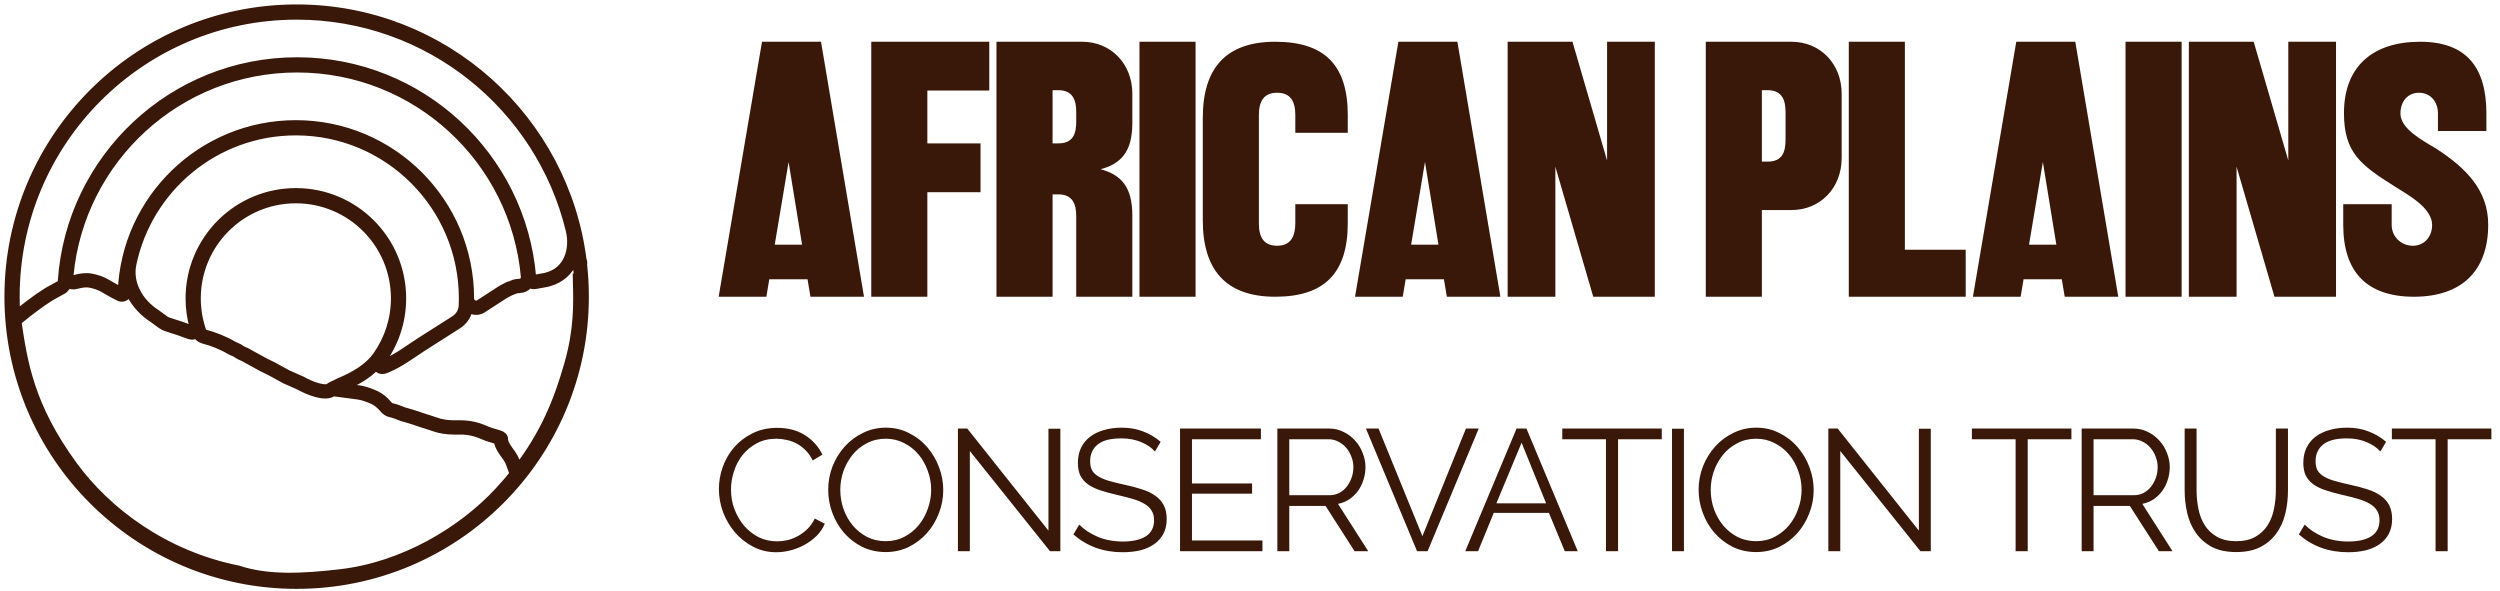
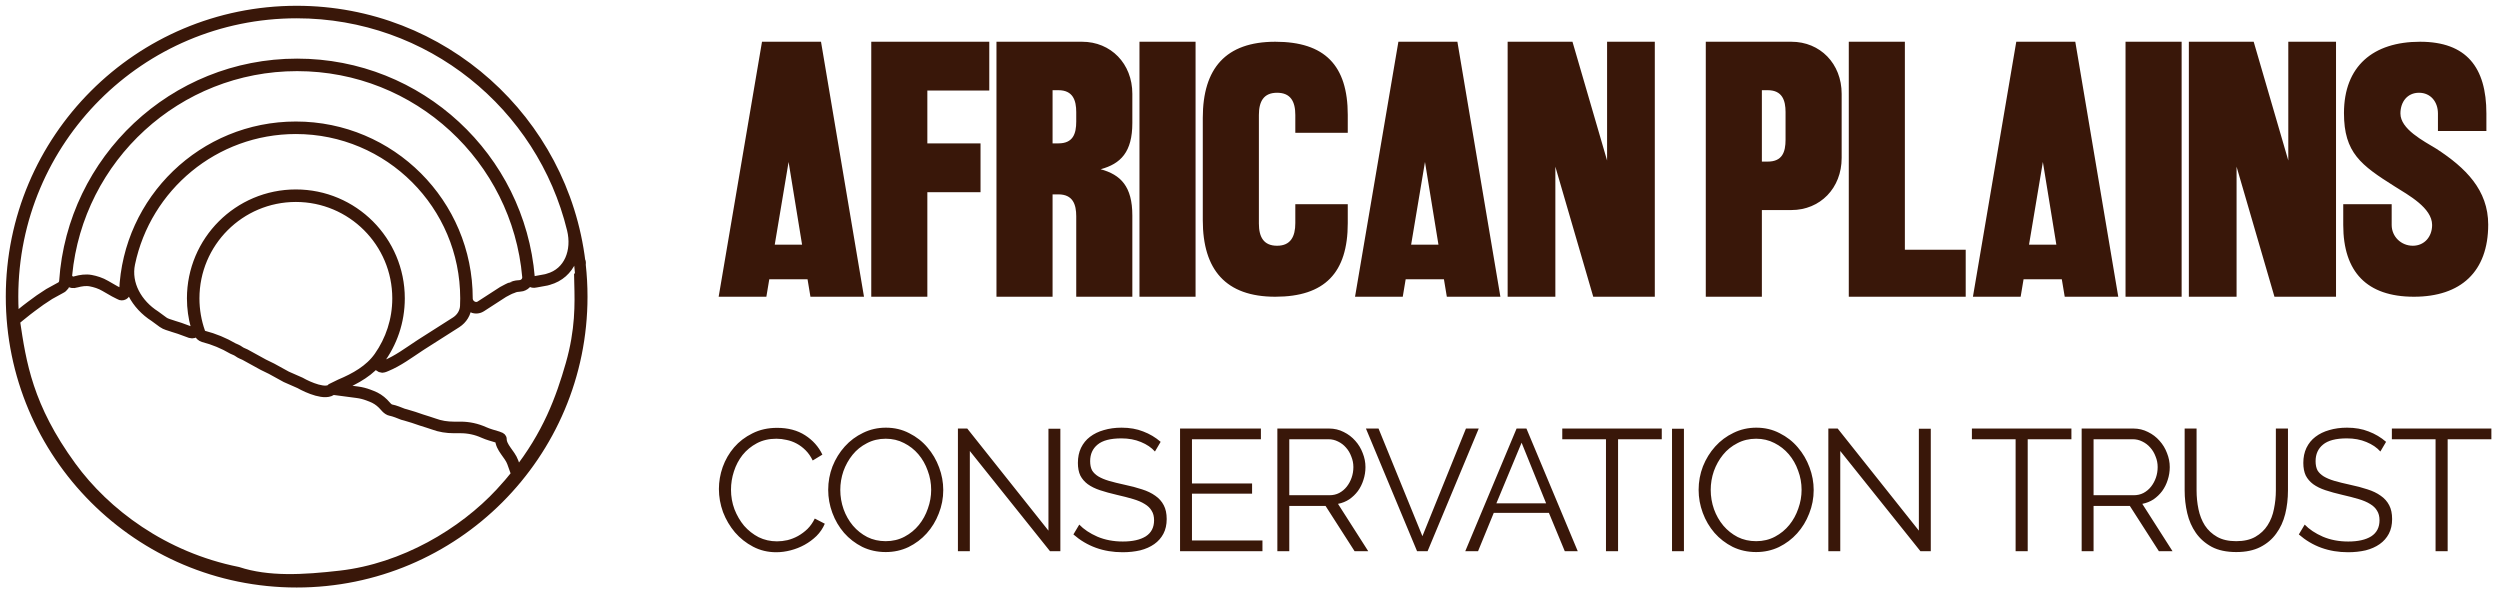
<svg xmlns="http://www.w3.org/2000/svg" width="216" height="51" viewBox="0 0 216 51" fill="none">
-   <path d="M44.681 40.996C47.378 37.6 48.524 34.445 49.364 31.51C50.223 28.513 50.163 26.239 50.117 24.476C50.109 24.179 50.102 23.897 50.099 23.628C50.153 24.289 50.18 24.956 50.18 25.631C50.18 39.189 39.189 50.18 25.631 50.18C12.072 50.18 1.081 39.189 1.081 25.631C1.081 12.072 12.072 1.081 25.631 1.081C37.181 1.081 46.868 9.058 49.484 19.804C49.941 21.681 49.237 23.611 47.376 24.129V24.129L47.374 24.13C47.312 24.147 47.252 24.164 47.195 24.18L46.242 24.354V24.354C45.986 24.425 45.729 24.24 45.707 23.975C44.846 13.664 36.204 5.565 25.671 5.565C15.03 5.565 6.319 13.832 5.611 24.294C5.594 24.549 5.44 24.776 5.207 24.878V24.878L4.254 25.402L3.461 25.925L2.713 26.473C2.576 26.573 2.442 26.676 2.309 26.781C2.087 26.958 1.743 27.232 1.635 27.321C1.521 27.415 1.365 27.546 1.28 27.618C1.241 27.651 1.222 27.701 1.229 27.751V27.751C1.769 31.379 2.332 35.165 6.108 40.344C9.066 44.401 14.08 48.179 20.526 49.473C23.172 50.343 26.235 50.164 29.415 49.799C34.909 49.168 40.037 46.121 43.278 42.626C43.788 42.077 44.254 41.533 44.681 40.996ZM44.681 40.996L44.303 39.94C44.048 39.227 43.278 38.678 43.278 37.921V37.921C43.278 37.868 43.16 37.813 43.002 37.764C42.598 37.639 42.186 37.536 41.801 37.362V37.362C41.171 37.077 40.487 36.93 39.796 36.93H39.705H39.416H39.211C38.619 36.93 38.029 36.84 37.475 36.633V36.633C37.079 36.484 36.98 36.484 36.4 36.286V36.286C35.958 36.134 35.511 35.977 35.059 35.856L34.813 35.79C34.577 35.691 34.046 35.483 33.808 35.443C33.798 35.442 33.789 35.44 33.78 35.438C33.485 35.377 33.303 35.087 33.09 34.874V34.874C32.812 34.596 32.478 34.379 32.11 34.239L31.831 34.132C31.525 34.016 31.207 33.935 30.882 33.892L28.701 33.604M28.701 33.604C28.193 34.163 26.637 33.488 25.923 33.081L24.732 32.557L23.462 31.859L22.748 31.51L21.161 30.637L20.899 30.522C20.809 30.483 20.724 30.434 20.645 30.376V30.376C20.566 30.318 20.48 30.268 20.39 30.229L20.129 30.114V30.114C19.339 29.651 18.475 29.296 17.589 29.067V29.067V29.067C17.426 29.016 17.295 28.894 17.238 28.733C16.91 27.81 16.732 26.816 16.732 25.78C16.732 20.903 20.686 16.949 25.563 16.949C30.44 16.949 34.393 20.903 34.393 25.78C34.393 27.671 33.799 29.422 32.788 30.859C31.978 32.008 30.711 32.71 29.415 33.255V33.255L28.701 33.604ZM25.631 1C38.225 1 48.611 10.452 50.083 22.65C50.084 22.66 50.096 22.663 50.102 22.655V22.655C50.108 22.645 50.123 22.651 50.122 22.662C50.117 22.732 50.113 22.803 50.11 22.876C50.109 22.879 50.11 22.883 50.11 22.886C50.21 23.787 50.261 24.703 50.261 25.631C50.261 39.234 39.234 50.261 25.631 50.261C12.027 50.261 1 39.234 1 25.631C1 12.027 12.027 1 25.631 1ZM25.671 5.646C15.264 5.646 6.711 13.585 5.738 23.738C5.696 24.183 6.136 24.509 6.556 24.354V24.354V24.354C6.978 24.239 7.415 24.169 7.845 24.25C8.228 24.323 8.69 24.46 9.096 24.703C9.765 25.105 10.197 25.325 10.348 25.393C10.36 25.399 10.372 25.405 10.383 25.412V25.412C10.556 25.523 10.785 25.398 10.793 25.192C11.101 17.301 17.596 10.999 25.563 10.999C33.726 10.999 40.344 17.617 40.344 25.78V25.78C40.344 26.391 41.028 26.803 41.541 26.471L43.464 25.227C43.676 25.111 44.115 24.878 44.179 24.878C44.2 24.878 44.228 24.865 44.268 24.846C44.365 24.8 44.535 24.72 44.87 24.706C44.938 24.703 45.005 24.694 45.071 24.676V24.676C45.417 24.581 45.65 24.257 45.619 23.9C44.722 13.67 36.134 5.646 25.671 5.646ZM40.262 25.78C40.262 26.003 40.257 26.225 40.247 26.446C40.222 27.02 39.899 27.533 39.416 27.845V27.845L36.4 29.765L36.191 29.903C35.276 30.506 34.381 31.176 33.367 31.595C33.285 31.629 33.21 31.66 33.146 31.684V31.684C32.843 31.812 32.525 31.354 32.72 31.09C33.823 29.607 34.475 27.77 34.475 25.78C34.475 20.858 30.485 16.868 25.563 16.868C20.641 16.868 16.651 20.858 16.651 25.78C16.651 26.62 16.767 27.433 16.984 28.204C17.071 28.512 16.783 28.814 16.478 28.718V28.718L15.525 28.369L14.97 28.194L14.905 28.171C14.633 28.071 14.331 28.017 14.097 27.845V27.845L13.382 27.321V27.321C11.814 26.323 10.794 24.572 11.175 22.753C12.57 16.087 18.482 11.08 25.563 11.08C33.681 11.08 40.262 17.662 40.262 25.78Z" stroke="#391709" stroke-width="1.234" stroke-linecap="round" />
+   <path d="M44.681 40.996C47.378 37.6 48.524 34.445 49.364 31.51C50.223 28.513 50.163 26.239 50.117 24.476C50.109 24.179 50.102 23.897 50.099 23.628C50.153 24.289 50.18 24.956 50.18 25.631C50.18 39.189 39.189 50.18 25.631 50.18C12.072 50.18 1.081 39.189 1.081 25.631C1.081 12.072 12.072 1.081 25.631 1.081C37.181 1.081 46.868 9.058 49.484 19.804C49.941 21.681 49.237 23.611 47.376 24.129V24.129L47.374 24.13C47.312 24.147 47.252 24.164 47.195 24.18L46.242 24.354V24.354C45.986 24.425 45.729 24.24 45.707 23.975C44.846 13.664 36.204 5.565 25.671 5.565C15.03 5.565 6.319 13.832 5.611 24.294C5.594 24.549 5.44 24.776 5.207 24.878V24.878L4.254 25.402L3.461 25.925L2.713 26.473C2.576 26.573 2.442 26.676 2.309 26.781C2.087 26.958 1.743 27.232 1.635 27.321C1.521 27.415 1.365 27.546 1.28 27.618C1.241 27.651 1.222 27.701 1.229 27.751V27.751C1.769 31.379 2.332 35.165 6.108 40.344C9.066 44.401 14.08 48.179 20.526 49.473C23.172 50.343 26.235 50.164 29.415 49.799C34.909 49.168 40.037 46.121 43.278 42.626C43.788 42.077 44.254 41.533 44.681 40.996ZM44.681 40.996L44.303 39.94C44.048 39.227 43.278 38.678 43.278 37.921V37.921C43.278 37.868 43.16 37.813 43.002 37.764C42.598 37.639 42.186 37.536 41.801 37.362V37.362C41.171 37.077 40.487 36.93 39.796 36.93H39.705H39.416H39.211C38.619 36.93 38.029 36.84 37.475 36.633V36.633C37.079 36.484 36.98 36.484 36.4 36.286V36.286C35.958 36.134 35.511 35.977 35.059 35.856L34.813 35.79C34.577 35.691 34.046 35.483 33.808 35.443C33.798 35.442 33.789 35.44 33.78 35.438C33.485 35.377 33.303 35.087 33.09 34.874V34.874C32.812 34.596 32.478 34.379 32.11 34.239L31.831 34.132C31.525 34.016 31.207 33.935 30.882 33.892L28.701 33.604M28.701 33.604C28.193 34.163 26.637 33.488 25.923 33.081L24.732 32.557L23.462 31.859L22.748 31.51L21.161 30.637L20.899 30.522C20.809 30.483 20.724 30.434 20.645 30.376V30.376C20.566 30.318 20.48 30.268 20.39 30.229L20.129 30.114V30.114C19.339 29.651 18.475 29.296 17.589 29.067V29.067V29.067C17.426 29.016 17.295 28.894 17.238 28.733C16.91 27.81 16.732 26.816 16.732 25.78C16.732 20.903 20.686 16.949 25.563 16.949C30.44 16.949 34.393 20.903 34.393 25.78C34.393 27.671 33.799 29.422 32.788 30.859C31.978 32.008 30.711 32.71 29.415 33.255V33.255L28.701 33.604ZM25.631 1C38.225 1 48.611 10.452 50.083 22.65C50.084 22.66 50.096 22.663 50.102 22.655V22.655C50.108 22.645 50.123 22.651 50.122 22.662C50.117 22.732 50.113 22.803 50.11 22.876C50.109 22.879 50.11 22.883 50.11 22.886C50.21 23.787 50.261 24.703 50.261 25.631C50.261 39.234 39.234 50.261 25.631 50.261C12.027 50.261 1 39.234 1 25.631C1 12.027 12.027 1 25.631 1ZM25.671 5.646C15.264 5.646 6.711 13.585 5.738 23.738C5.696 24.183 6.136 24.509 6.556 24.354V24.354V24.354C6.978 24.239 7.415 24.169 7.845 24.25C8.228 24.323 8.69 24.46 9.096 24.703C9.765 25.105 10.197 25.325 10.348 25.393C10.36 25.399 10.372 25.405 10.383 25.412V25.412C10.556 25.523 10.785 25.398 10.793 25.192C11.101 17.301 17.596 10.999 25.563 10.999C33.726 10.999 40.344 17.617 40.344 25.78V25.78C40.344 26.391 41.028 26.803 41.541 26.471L43.464 25.227C43.676 25.111 44.115 24.878 44.179 24.878C44.2 24.878 44.228 24.865 44.268 24.846C44.365 24.8 44.535 24.72 44.87 24.706C44.938 24.703 45.005 24.694 45.071 24.676V24.676C45.417 24.581 45.65 24.257 45.619 23.9C44.722 13.67 36.134 5.646 25.671 5.646ZM40.262 25.78C40.262 26.003 40.257 26.225 40.247 26.446C40.222 27.02 39.899 27.533 39.416 27.845V27.845L36.4 29.765L36.191 29.903C35.276 30.506 34.381 31.176 33.367 31.595C33.285 31.629 33.21 31.66 33.146 31.684V31.684C32.843 31.812 32.525 31.354 32.72 31.09C33.823 29.607 34.475 27.77 34.475 25.78C34.475 20.858 30.485 16.868 25.563 16.868C20.641 16.868 16.651 20.858 16.651 25.78C16.651 26.62 16.767 27.433 16.984 28.204C17.071 28.512 16.783 28.814 16.478 28.718V28.718L15.525 28.369L14.97 28.194L14.905 28.171C14.633 28.071 14.331 28.017 14.097 27.845V27.845L13.382 27.321V27.321C11.814 26.323 10.794 24.572 11.175 22.753C12.57 16.087 18.482 11.08 25.563 11.08C33.681 11.08 40.262 17.662 40.262 25.78Z" stroke="#391709" strokeWidth="1.234" strokeLinecap="round" />
  <path d="M70.935 3.607L74.649 25.638H70.022L69.771 24.127H66.466L66.214 25.638H62.092L65.837 3.607H70.935ZM66.938 21.137H69.299L68.134 13.993L66.938 21.137ZM75.277 3.607H85.474V7.825H80.123V12.388H84.718V16.605H80.123V25.638H75.277V3.607ZM93.491 3.607C95.977 3.607 97.834 5.496 97.834 8.108V10.626C97.834 13.143 96.827 14.151 95.096 14.623C96.827 15.095 97.834 16.102 97.834 18.62V25.638H92.987V18.683C92.987 17.675 92.704 16.794 91.445 16.794H90.942V25.638H86.095V3.607H93.491ZM90.942 12.388H91.445C92.704 12.388 92.987 11.57 92.987 10.5V9.682C92.987 8.674 92.704 7.793 91.445 7.793H90.942V12.388ZM98.45 3.607H103.297V25.638H98.45V3.607ZM103.921 10.185C103.921 5.905 105.904 3.607 110.184 3.607C114.464 3.607 116.447 5.653 116.447 9.933V11.476H111.915V9.933C111.915 8.769 111.506 8.014 110.341 8.014C109.177 8.014 108.768 8.769 108.768 9.933V19.312C108.768 20.477 109.177 21.232 110.341 21.232C111.506 21.232 111.915 20.445 111.915 19.281V17.644H116.447V19.281C116.447 23.561 114.464 25.638 110.184 25.638C105.904 25.638 103.921 23.309 103.921 19.029V10.185ZM125.919 3.607L129.633 25.638H125.006L124.755 24.127H121.45L121.198 25.638H117.075L120.821 3.607H125.919ZM121.922 21.137H124.282L123.118 13.993L121.922 21.137ZM130.26 3.607H135.862L138.852 13.867V3.607H142.975V25.638H137.656L134.383 14.402V25.638H130.26V3.607ZM154.775 3.607C157.262 3.607 159.119 5.496 159.119 8.108V13.647C159.119 16.259 157.262 18.148 154.775 18.148H152.226V25.638H147.38V3.607H154.775ZM152.226 13.962H152.73C153.989 13.962 154.272 13.143 154.272 12.073V9.682C154.272 8.674 153.989 7.793 152.73 7.793H152.226V13.962ZM159.735 3.607H164.581V21.578H169.837V25.638H159.735V3.607ZM179.305 3.607L183.018 25.638H178.392L178.14 24.127H174.836L174.584 25.638H170.461L174.206 3.607H179.305ZM175.308 21.137H177.668L176.504 13.993L175.308 21.137ZM183.646 3.607H188.493V25.638H183.646V3.607ZM189.117 3.607H194.719L197.709 13.867V3.607H201.832V25.638H196.513L193.24 14.402V25.638H189.117V3.607ZM206.641 19.438C206.641 20.445 207.46 21.232 208.467 21.232C209.474 21.232 210.135 20.445 210.135 19.438C210.135 17.959 208.089 16.857 206.893 16.102C203.998 14.277 202.519 13.207 202.519 9.776C202.519 5.716 205.036 3.607 209.096 3.607C213.093 3.607 214.824 5.811 214.824 9.807V11.318H210.638V9.807C210.638 8.8 210.009 8.014 209.002 8.014C207.995 8.014 207.397 8.8 207.397 9.807C207.397 11.161 209.379 12.168 210.512 12.86C213.03 14.497 214.981 16.417 214.981 19.406C214.981 23.466 212.621 25.638 208.561 25.638C204.501 25.638 202.456 23.498 202.456 19.438V17.644H206.641V19.438Z" fill="#391709" />
  <path d="M62.113 42.25C62.113 41.613 62.222 40.981 62.441 40.354C62.67 39.717 62.999 39.15 63.426 38.652C63.854 38.155 64.382 37.752 65.009 37.443C65.636 37.125 66.347 36.966 67.143 36.966C68.089 36.966 68.895 37.179 69.561 37.607C70.228 38.035 70.726 38.593 71.054 39.279L70.218 39.787C70.049 39.438 69.845 39.145 69.606 38.906C69.367 38.667 69.109 38.473 68.83 38.324C68.551 38.175 68.263 38.07 67.964 38.01C67.666 37.941 67.372 37.906 67.084 37.906C66.447 37.906 65.884 38.035 65.397 38.294C64.909 38.553 64.496 38.891 64.158 39.309C63.83 39.727 63.581 40.2 63.412 40.727C63.242 41.245 63.158 41.772 63.158 42.309C63.158 42.896 63.257 43.459 63.456 43.996C63.665 44.533 63.944 45.011 64.292 45.429C64.65 45.837 65.068 46.165 65.546 46.414C66.034 46.653 66.561 46.772 67.128 46.772C67.427 46.772 67.73 46.738 68.039 46.668C68.357 46.588 68.661 46.469 68.949 46.31C69.248 46.141 69.522 45.937 69.77 45.698C70.019 45.449 70.228 45.15 70.397 44.802L71.263 45.25C71.094 45.648 70.855 46.001 70.546 46.31C70.238 46.608 69.895 46.862 69.517 47.071C69.138 47.28 68.735 47.439 68.308 47.549C67.89 47.658 67.477 47.713 67.069 47.713C66.342 47.713 65.675 47.554 65.068 47.235C64.461 46.917 63.939 46.504 63.501 45.996C63.063 45.479 62.72 44.897 62.471 44.25C62.232 43.593 62.113 42.926 62.113 42.25ZM76.527 47.698C75.79 47.698 75.114 47.549 74.497 47.25C73.89 46.942 73.367 46.539 72.929 46.041C72.492 45.533 72.153 44.956 71.914 44.309C71.676 43.663 71.556 43.001 71.556 42.324C71.556 41.618 71.681 40.941 71.929 40.294C72.188 39.647 72.541 39.075 72.989 38.578C73.437 38.08 73.964 37.687 74.571 37.398C75.178 37.1 75.835 36.951 76.542 36.951C77.278 36.951 77.95 37.11 78.557 37.428C79.174 37.737 79.696 38.145 80.124 38.652C80.562 39.16 80.9 39.737 81.139 40.384C81.378 41.021 81.497 41.672 81.497 42.339C81.497 43.046 81.368 43.722 81.109 44.369C80.861 45.016 80.512 45.588 80.064 46.086C79.626 46.573 79.104 46.967 78.497 47.265C77.89 47.554 77.233 47.698 76.527 47.698ZM72.601 42.324C72.601 42.901 72.696 43.459 72.885 43.996C73.074 44.523 73.342 44.996 73.691 45.414C74.039 45.822 74.452 46.151 74.93 46.399C75.407 46.638 75.94 46.758 76.527 46.758C77.124 46.758 77.666 46.628 78.154 46.369C78.641 46.111 79.054 45.772 79.393 45.354C79.731 44.936 79.99 44.464 80.169 43.936C80.358 43.409 80.453 42.872 80.453 42.324C80.453 41.747 80.353 41.195 80.154 40.667C79.965 40.13 79.696 39.657 79.348 39.249C79 38.841 78.587 38.518 78.109 38.279C77.631 38.03 77.104 37.906 76.527 37.906C75.93 37.906 75.387 38.035 74.9 38.294C74.412 38.543 73.999 38.876 73.661 39.294C73.323 39.712 73.059 40.185 72.87 40.712C72.691 41.24 72.601 41.777 72.601 42.324ZM83.794 38.966V47.623H82.764V37.025H83.57L90.586 45.847V37.04H91.615V47.623H90.72L83.794 38.966ZM99.787 39.011C99.488 38.672 99.085 38.398 98.578 38.19C98.08 37.981 97.518 37.876 96.891 37.876C95.946 37.876 95.259 38.055 94.831 38.413C94.403 38.762 94.189 39.239 94.189 39.846C94.189 40.165 94.244 40.429 94.354 40.638C94.473 40.837 94.652 41.011 94.891 41.16C95.14 41.309 95.448 41.439 95.817 41.548C96.195 41.657 96.637 41.767 97.145 41.877C97.712 41.996 98.22 42.13 98.668 42.279C99.115 42.419 99.498 42.603 99.817 42.832C100.135 43.051 100.379 43.324 100.548 43.653C100.717 43.971 100.802 44.369 100.802 44.847C100.802 45.334 100.707 45.757 100.518 46.116C100.329 46.474 100.066 46.772 99.727 47.011C99.389 47.25 98.986 47.429 98.518 47.549C98.05 47.658 97.543 47.713 96.996 47.713C95.334 47.713 93.916 47.2 92.742 46.175L93.249 45.325C93.637 45.733 94.16 46.081 94.816 46.369C95.473 46.648 96.205 46.787 97.011 46.787C97.856 46.787 98.518 46.638 98.996 46.34C99.474 46.031 99.712 45.568 99.712 44.951C99.712 44.623 99.643 44.349 99.503 44.13C99.374 43.901 99.175 43.708 98.906 43.548C98.638 43.379 98.299 43.235 97.891 43.115C97.493 42.996 97.031 42.877 96.503 42.757C95.946 42.628 95.458 42.493 95.04 42.354C94.622 42.215 94.269 42.041 93.981 41.832C93.702 41.623 93.488 41.374 93.339 41.085C93.199 40.787 93.13 40.424 93.13 39.996C93.13 39.508 93.219 39.075 93.398 38.697C93.587 38.309 93.846 37.99 94.174 37.742C94.513 37.483 94.911 37.289 95.369 37.16C95.836 37.02 96.349 36.951 96.906 36.951C97.603 36.951 98.225 37.06 98.772 37.279C99.329 37.488 99.832 37.786 100.28 38.175L99.787 39.011ZM109.076 46.698V47.623H101.956V37.025H108.942V37.951H102.986V41.772H108.18V42.653H102.986V46.698H109.076ZM110.364 47.623V37.025H114.827C115.285 37.025 115.708 37.125 116.096 37.324C116.484 37.513 116.817 37.767 117.096 38.085C117.374 38.394 117.588 38.747 117.738 39.145C117.897 39.543 117.976 39.946 117.976 40.354C117.976 40.742 117.917 41.115 117.797 41.473C117.688 41.822 117.529 42.14 117.32 42.429C117.111 42.707 116.862 42.946 116.573 43.145C116.285 43.334 115.961 43.464 115.603 43.533L118.215 47.623H117.036L114.528 43.712H111.394V47.623H110.364ZM111.394 42.787H114.872C115.18 42.787 115.459 42.722 115.708 42.593C115.966 42.454 116.185 42.27 116.364 42.041C116.543 41.812 116.683 41.553 116.782 41.264C116.882 40.976 116.932 40.672 116.932 40.354C116.932 40.035 116.872 39.732 116.752 39.443C116.643 39.145 116.489 38.886 116.29 38.667C116.101 38.448 115.872 38.274 115.603 38.145C115.344 38.015 115.071 37.951 114.782 37.951H111.394V42.787ZM119.105 37.025L122.897 46.325L126.658 37.025H127.763L123.344 47.623H122.434L118.016 37.025H119.105ZM126.599 47.623L131.033 37.025H131.884L136.317 47.623H135.197L133.824 44.309H129.062L127.704 47.623H126.599ZM131.466 38.249L129.286 43.489H133.585L131.466 38.249ZM143.577 37.951H139.801V47.623H138.756V37.951H134.98V37.025H143.577V37.951ZM144.462 47.623V37.04H145.492V47.623H144.462ZM151.732 47.698C150.995 47.698 150.319 47.549 149.702 47.25C149.095 46.942 148.572 46.539 148.134 46.041C147.696 45.533 147.358 44.956 147.119 44.309C146.88 43.663 146.761 43.001 146.761 42.324C146.761 41.618 146.885 40.941 147.134 40.294C147.393 39.647 147.746 39.075 148.194 38.578C148.642 38.08 149.169 37.687 149.776 37.398C150.383 37.1 151.04 36.951 151.747 36.951C152.483 36.951 153.155 37.11 153.762 37.428C154.379 37.737 154.901 38.145 155.329 38.652C155.767 39.16 156.105 39.737 156.344 40.384C156.583 41.021 156.702 41.672 156.702 42.339C156.702 43.046 156.573 43.722 156.314 44.369C156.065 45.016 155.717 45.588 155.269 46.086C154.831 46.573 154.309 46.967 153.702 47.265C153.095 47.554 152.438 47.698 151.732 47.698ZM147.806 42.324C147.806 42.901 147.9 43.459 148.089 43.996C148.279 44.523 148.547 44.996 148.896 45.414C149.244 45.822 149.657 46.151 150.134 46.399C150.612 46.638 151.144 46.758 151.732 46.758C152.329 46.758 152.871 46.628 153.359 46.369C153.846 46.111 154.259 45.772 154.598 45.354C154.936 44.936 155.195 44.464 155.374 43.936C155.563 43.409 155.657 42.872 155.657 42.324C155.657 41.747 155.558 41.195 155.359 40.667C155.17 40.13 154.901 39.657 154.553 39.249C154.204 38.841 153.791 38.518 153.314 38.279C152.836 38.03 152.309 37.906 151.732 37.906C151.135 37.906 150.592 38.035 150.105 38.294C149.617 38.543 149.204 38.876 148.866 39.294C148.527 39.712 148.264 40.185 148.075 40.712C147.895 41.24 147.806 41.777 147.806 42.324ZM158.999 38.966V47.623H157.969V37.025H158.775L165.79 45.847V37.04H166.82V47.623H165.925L158.999 38.966ZM178.97 37.951H175.194V47.623H174.149V37.951H170.372V37.025H178.97V37.951ZM179.855 47.623V37.025H184.318C184.775 37.025 185.198 37.125 185.586 37.324C185.974 37.513 186.308 37.767 186.586 38.085C186.865 38.394 187.079 38.747 187.228 39.145C187.388 39.543 187.467 39.946 187.467 40.354C187.467 40.742 187.407 41.115 187.288 41.473C187.179 41.822 187.019 42.14 186.81 42.429C186.601 42.707 186.353 42.946 186.064 43.145C185.775 43.334 185.452 43.464 185.094 43.533L187.706 47.623H186.527L184.019 43.712H180.884V47.623H179.855ZM180.884 42.787H184.362C184.671 42.787 184.949 42.722 185.198 42.593C185.457 42.454 185.676 42.27 185.855 42.041C186.034 41.812 186.173 41.553 186.273 41.264C186.372 40.976 186.422 40.672 186.422 40.354C186.422 40.035 186.363 39.732 186.243 39.443C186.134 39.145 185.979 38.886 185.78 38.667C185.591 38.448 185.362 38.274 185.094 38.145C184.835 38.015 184.561 37.951 184.273 37.951H180.884V42.787ZM193.202 46.758C193.869 46.758 194.421 46.633 194.859 46.384C195.307 46.126 195.66 45.792 195.919 45.384C196.188 44.966 196.372 44.494 196.471 43.966C196.581 43.439 196.635 42.906 196.635 42.369V37.025H197.68V42.369C197.68 43.086 197.601 43.767 197.442 44.414C197.282 45.051 197.024 45.613 196.665 46.101C196.317 46.588 195.859 46.976 195.292 47.265C194.725 47.554 194.033 47.698 193.217 47.698C192.371 47.698 191.665 47.549 191.098 47.25C190.53 46.942 190.073 46.539 189.724 46.041C189.376 45.543 189.127 44.976 188.978 44.339C188.829 43.703 188.754 43.046 188.754 42.369V37.025H189.784V42.369C189.784 42.926 189.839 43.469 189.948 43.996C190.058 44.523 190.242 44.991 190.501 45.399C190.769 45.807 191.123 46.136 191.56 46.384C191.998 46.633 192.546 46.758 193.202 46.758ZM205.664 39.011C205.366 38.672 204.963 38.398 204.455 38.19C203.958 37.981 203.396 37.876 202.769 37.876C201.823 37.876 201.137 38.055 200.709 38.413C200.281 38.762 200.067 39.239 200.067 39.846C200.067 40.165 200.122 40.429 200.231 40.638C200.35 40.837 200.53 41.011 200.768 41.16C201.017 41.309 201.326 41.439 201.694 41.548C202.072 41.657 202.515 41.767 203.022 41.877C203.59 41.996 204.097 42.13 204.545 42.279C204.993 42.419 205.376 42.603 205.694 42.832C206.013 43.051 206.256 43.324 206.426 43.653C206.595 43.971 206.679 44.369 206.679 44.847C206.679 45.334 206.585 45.757 206.396 46.116C206.207 46.474 205.943 46.772 205.605 47.011C205.266 47.25 204.863 47.429 204.396 47.549C203.928 47.658 203.42 47.713 202.873 47.713C201.211 47.713 199.793 47.2 198.619 46.175L199.126 45.325C199.515 45.733 200.037 46.081 200.694 46.369C201.351 46.648 202.082 46.787 202.888 46.787C203.734 46.787 204.396 46.638 204.873 46.34C205.351 46.031 205.59 45.568 205.59 44.951C205.59 44.623 205.52 44.349 205.381 44.13C205.251 43.901 205.052 43.708 204.784 43.548C204.515 43.379 204.177 43.235 203.769 43.115C203.371 42.996 202.908 42.877 202.381 42.757C201.823 42.628 201.336 42.493 200.918 42.354C200.5 42.215 200.146 42.041 199.858 41.832C199.579 41.623 199.365 41.374 199.216 41.085C199.077 40.787 199.007 40.424 199.007 39.996C199.007 39.508 199.097 39.075 199.276 38.697C199.465 38.309 199.724 37.99 200.052 37.742C200.39 37.483 200.788 37.289 201.246 37.16C201.714 37.02 202.226 36.951 202.784 36.951C203.48 36.951 204.102 37.06 204.649 37.279C205.207 37.488 205.709 37.786 206.157 38.175L205.664 39.011ZM215.255 37.951H211.478V47.623H210.433V37.951H206.657V37.025H215.255V37.951Z" fill="#391709" />
</svg>
